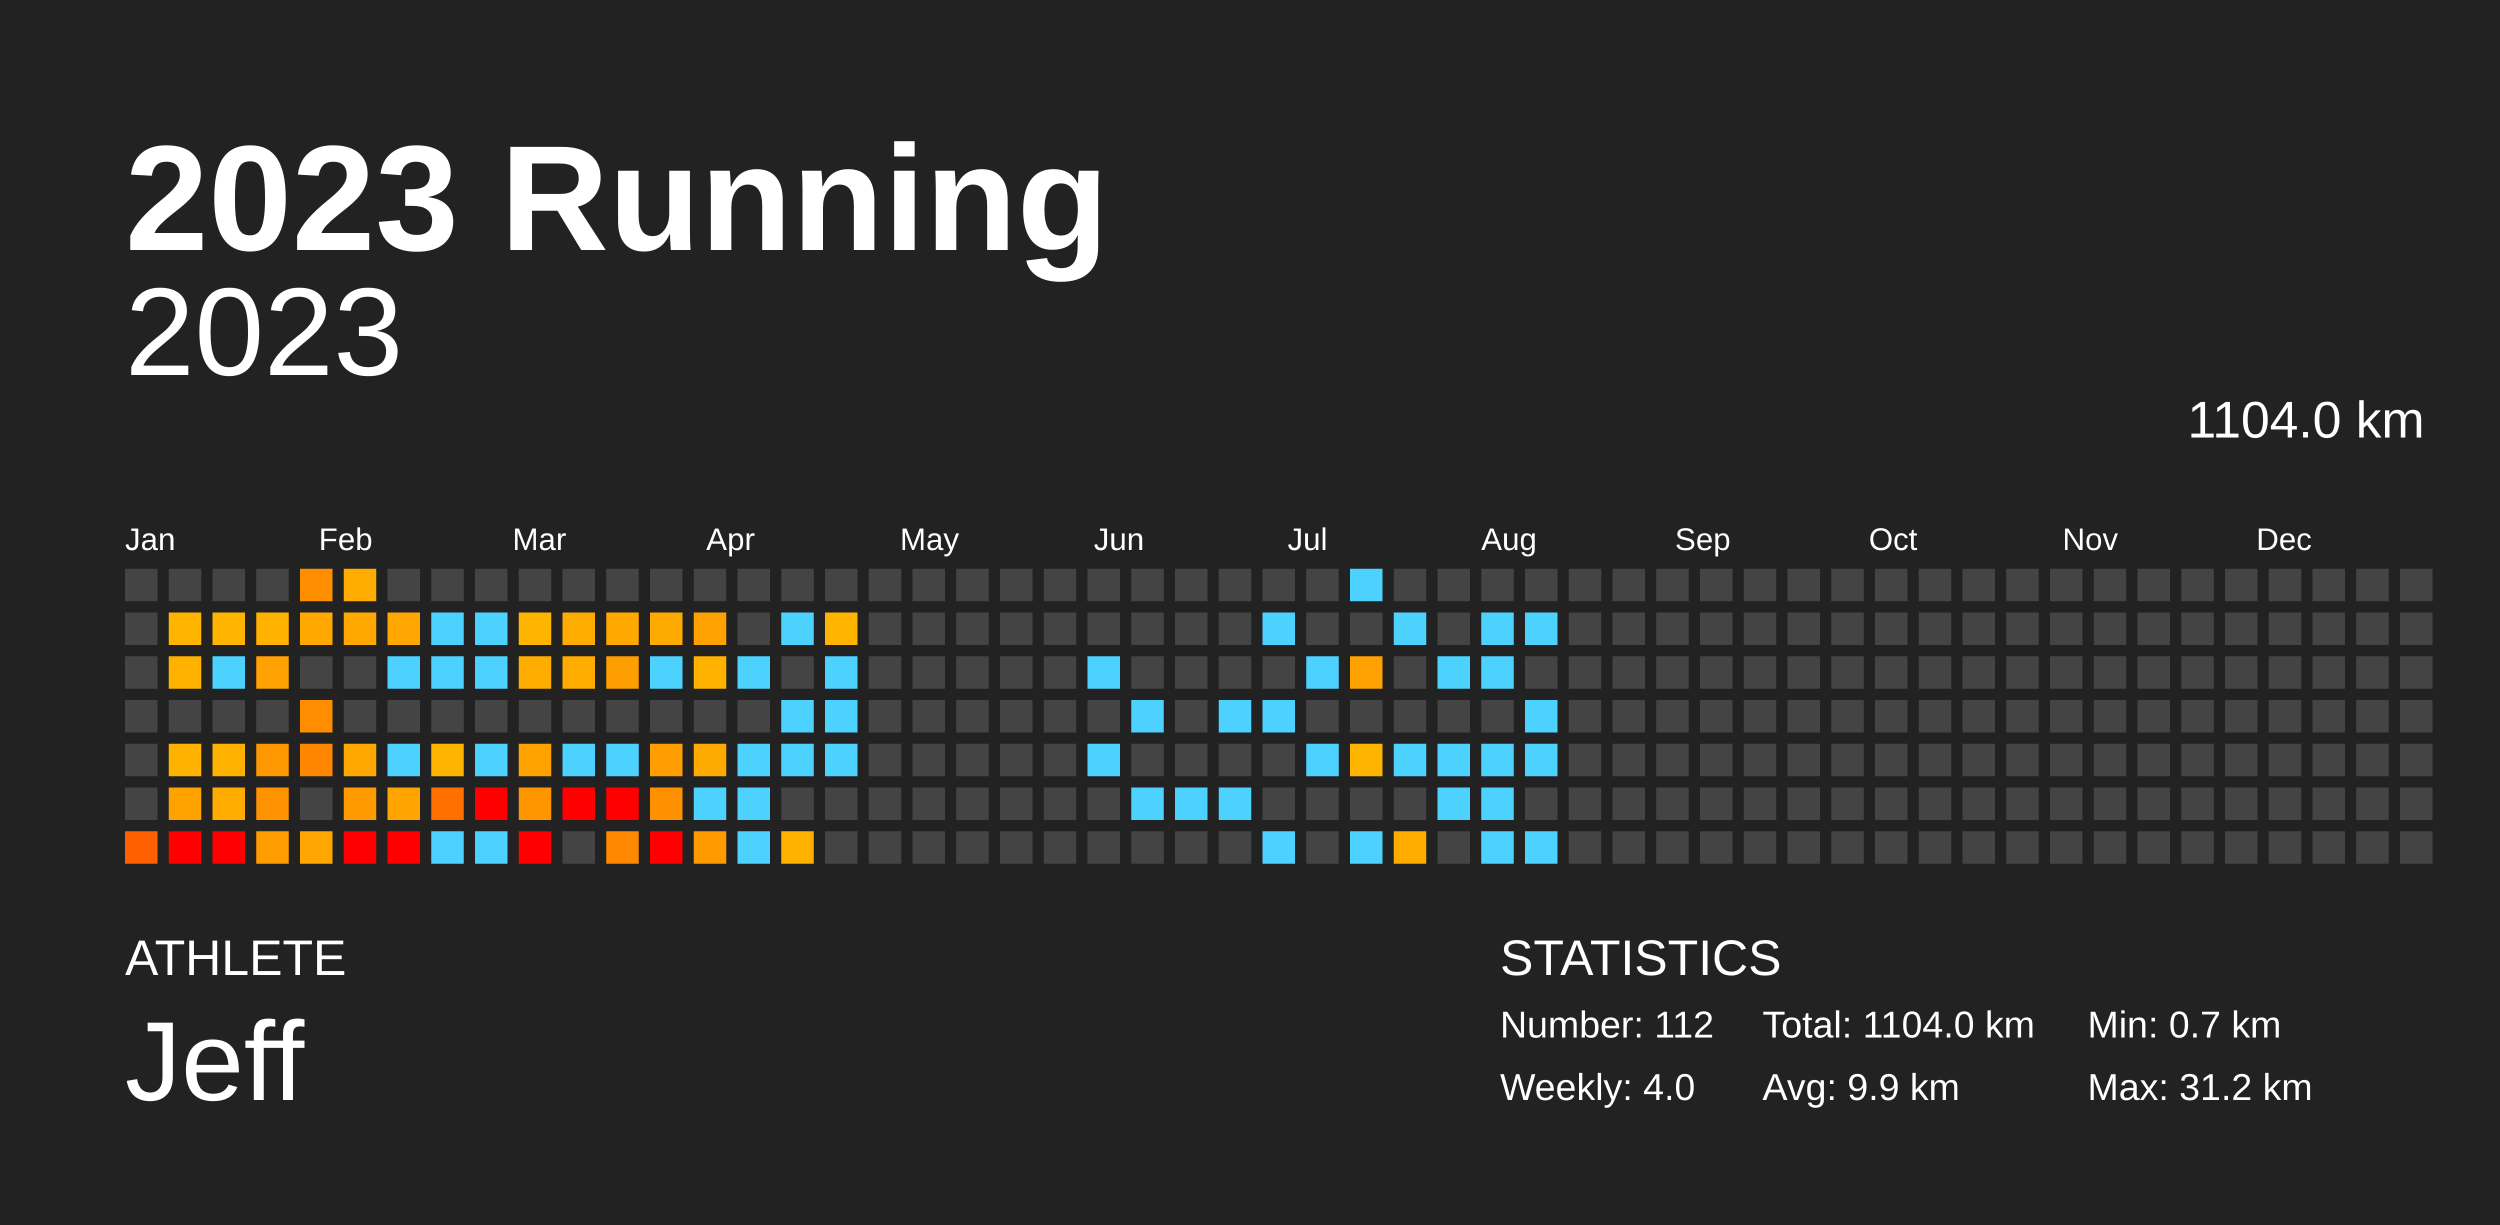
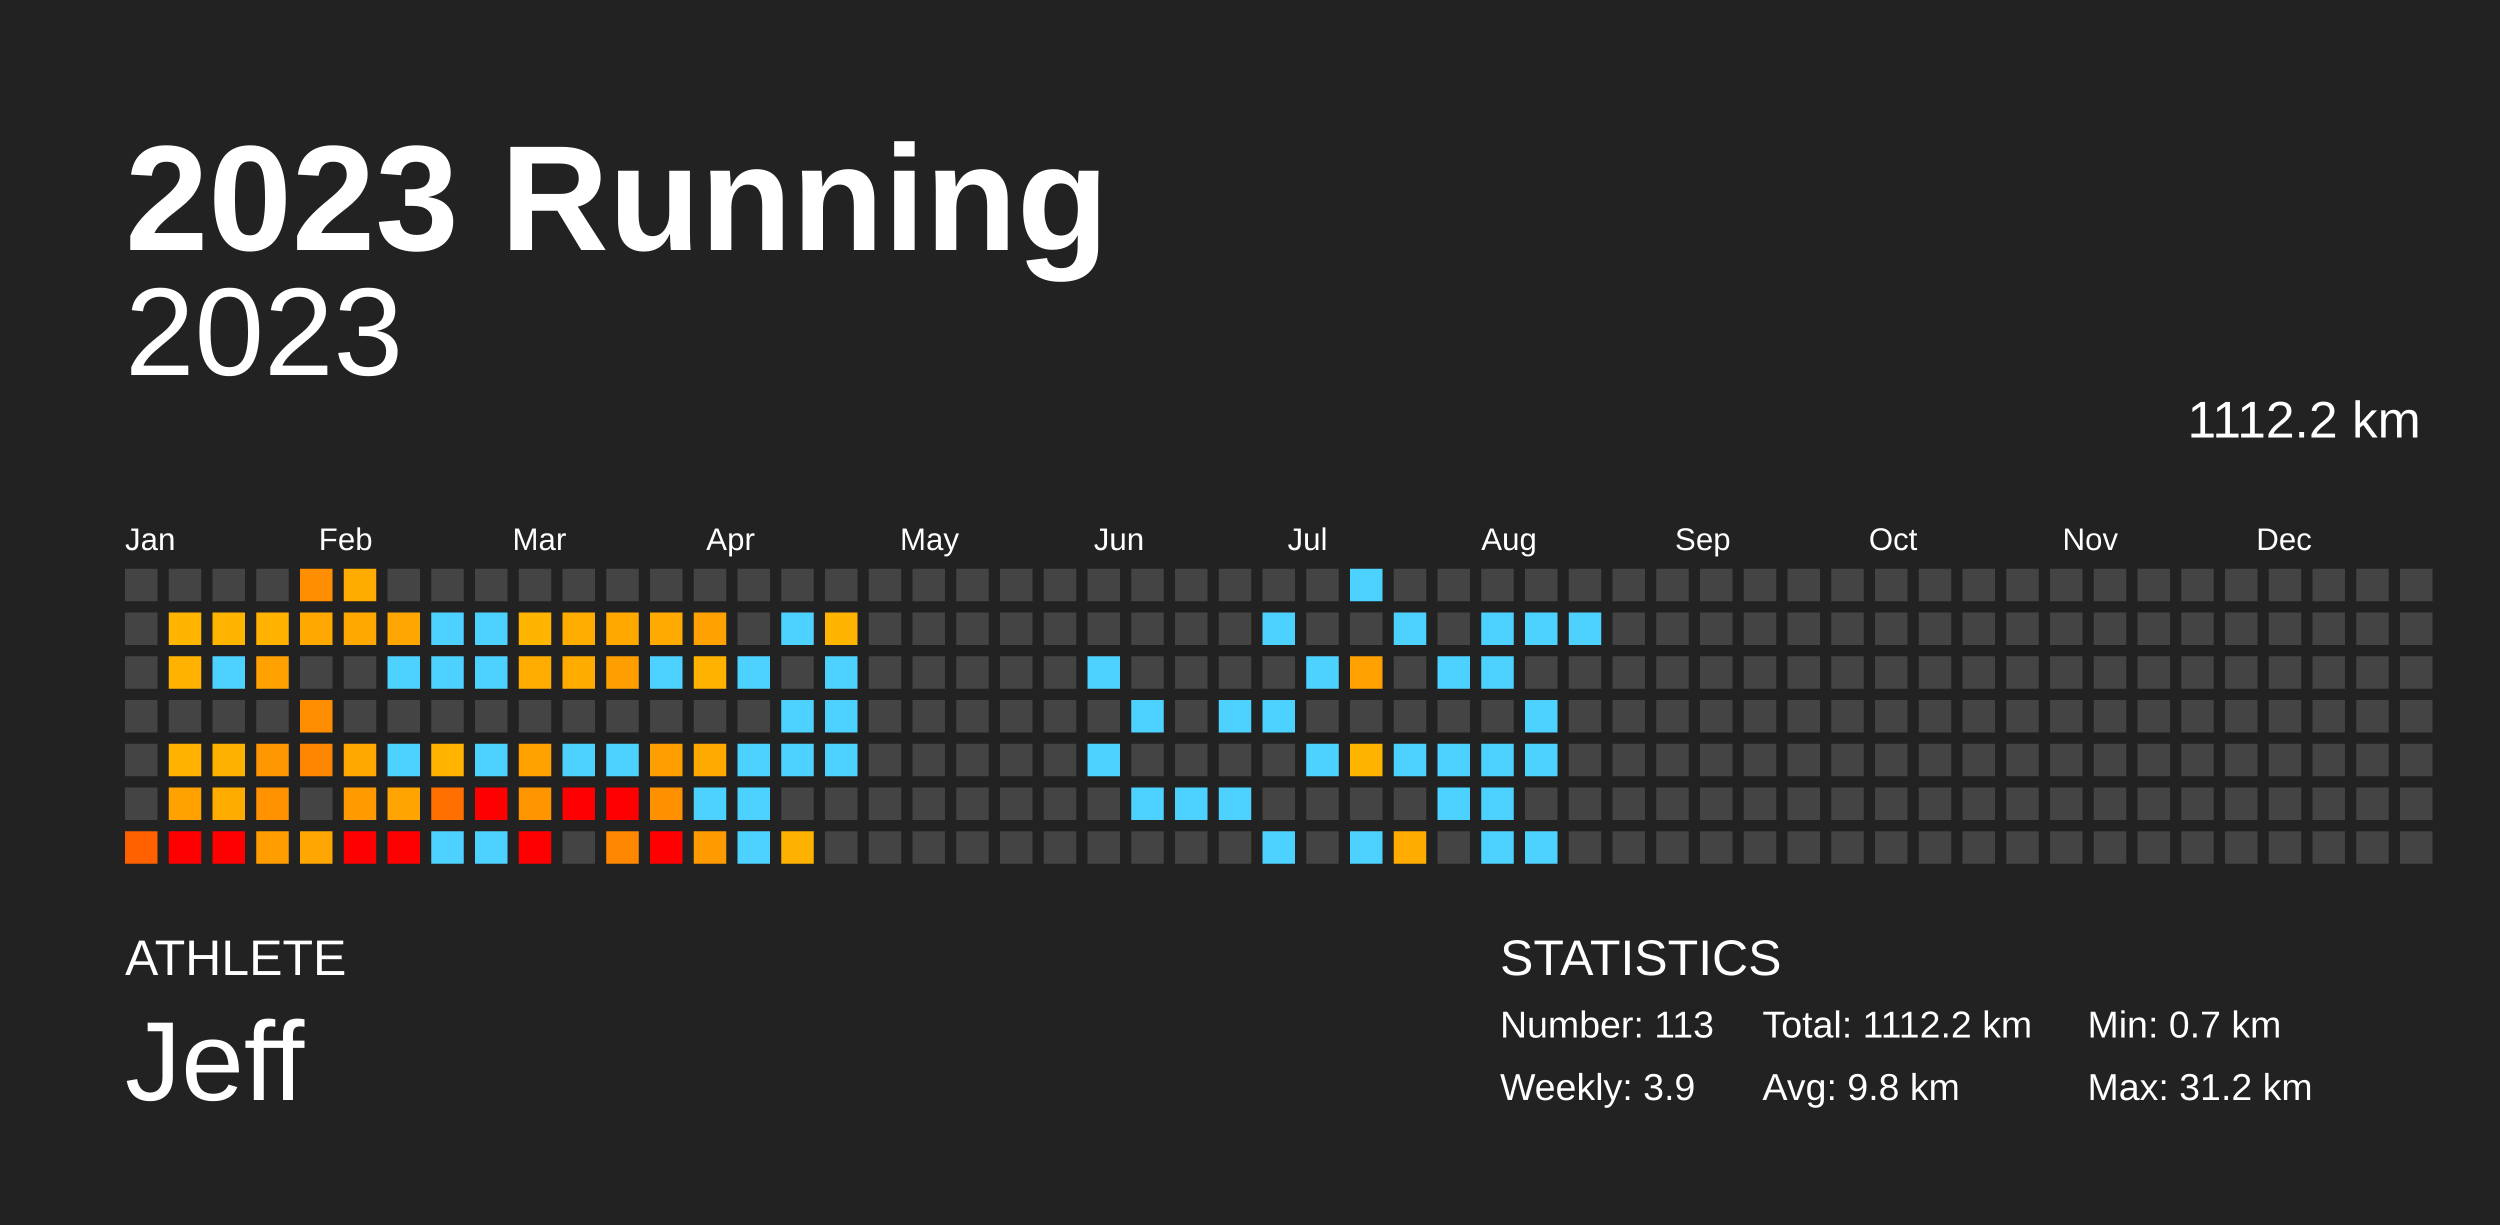
<svg xmlns="http://www.w3.org/2000/svg" baseProfile="full" height="98mm" version="1.1" viewBox="0,0,200,98" width="200mm">
  <defs />
  <rect fill="#222222" height="98" width="200" x="0" y="0" />
  <text fill="#FFFFFF" style="font-size:12px; font-family:Arial; font-weight:bold;" x="10" y="20">2023 Running</text>
  <text fill="#FFFFFF" style="font-size:4px; font-family:Arial" x="10" y="78">ATHLETE</text>
  <text fill="#FFFFFF" style="font-size:9px; font-family:Arial" x="10" y="88">Jeff</text>
  <text fill="#FFFFFF" style="font-size:4px; font-family:Arial" x="120" y="78">STATISTICS</text>
-   <text fill="#FFFFFF" style="font-size:3px; font-family:Arial" x="120" y="83">Number: 112</text>
-   <text fill="#FFFFFF" style="font-size:3px; font-family:Arial" x="120" y="88">Weekly: 4.0</text>
-   <text fill="#FFFFFF" style="font-size:3px; font-family:Arial" x="141" y="83">Total: 1104.0 km</text>
-   <text fill="#FFFFFF" style="font-size:3px; font-family:Arial" x="141" y="88">Avg: 9.9 km</text>
+   <text fill="#FFFFFF" style="font-size:3px; font-family:Arial" x="120" y="83">Number: 113</text>
+   <text fill="#FFFFFF" style="font-size:3px; font-family:Arial" x="120" y="88">Weekly: 3.9</text>
+   <text fill="#FFFFFF" style="font-size:3px; font-family:Arial" x="141" y="83">Total: 1112.2 km</text>
+   <text fill="#FFFFFF" style="font-size:3px; font-family:Arial" x="141" y="88">Avg: 9.8 km</text>
  <text fill="#FFFFFF" style="font-size:3px; font-family:Arial" x="167" y="83">Min: 0.7 km</text>
  <text fill="#FFFFFF" style="font-size:3px; font-family:Arial" x="167" y="88">Max: 31.2 km</text>
  <text alignment-baseline="hanging" fill="#FFFFFF" style="font-size:10.0px; font-family:Arial;" x="10" y="30">2023</text>
-   <text alignment-baseline="hanging" fill="#FFFFFF" style="font-size:4.125px; font-family:Arial;" x="175" y="35">1104.0 km</text>
+   <text alignment-baseline="hanging" fill="#FFFFFF" style="font-size:4.125px; font-family:Arial;" x="175" y="35">1112.2 km</text>
  <text fill="#FFFFFF" style="font-size:2.5px; font-family:Arial" x="10.0" y="44">Jan</text>
  <text fill="#FFFFFF" style="font-size:2.5px; font-family:Arial" x="25.5" y="44">Feb</text>
  <text fill="#FFFFFF" style="font-size:2.5px; font-family:Arial" x="41.0" y="44">Mar</text>
  <text fill="#FFFFFF" style="font-size:2.5px; font-family:Arial" x="56.5" y="44">Apr</text>
  <text fill="#FFFFFF" style="font-size:2.5px; font-family:Arial" x="72.0" y="44">May</text>
  <text fill="#FFFFFF" style="font-size:2.5px; font-family:Arial" x="87.5" y="44">Jun</text>
  <text fill="#FFFFFF" style="font-size:2.5px; font-family:Arial" x="103.0" y="44">Jul</text>
  <text fill="#FFFFFF" style="font-size:2.5px; font-family:Arial" x="118.5" y="44">Aug</text>
  <text fill="#FFFFFF" style="font-size:2.5px; font-family:Arial" x="134.0" y="44">Sep</text>
  <text fill="#FFFFFF" style="font-size:2.5px; font-family:Arial" x="149.5" y="44">Oct</text>
  <text fill="#FFFFFF" style="font-size:2.5px; font-family:Arial" x="165.0" y="44">Nov</text>
  <text fill="#FFFFFF" style="font-size:2.5px; font-family:Arial" x="180.5" y="44">Dec</text>
  <rect fill="#444444" height="2.6" width="2.6" x="10.0" y="45.5" />
  <rect fill="#444444" height="2.6" width="2.6" x="10.0" y="49.0" />
  <rect fill="#444444" height="2.6" width="2.6" x="10.0" y="52.5" />
  <rect fill="#444444" height="2.6" width="2.6" x="10.0" y="56.0" />
  <rect fill="#444444" height="2.6" width="2.6" x="10.0" y="59.5" />
  <rect fill="#444444" height="2.6" width="2.6" x="10.0" y="63.0" />
  <rect fill="#ff6100" height="2.6" width="2.6" x="10.0" y="66.5" />
  <rect fill="#444444" height="2.6" width="2.6" x="13.5" y="45.5" />
  <rect fill="#ffb400" height="2.6" width="2.6" x="13.5" y="49.0" />
  <rect fill="#ffb300" height="2.6" width="2.6" x="13.5" y="52.5" />
  <rect fill="#444444" height="2.6" width="2.6" x="13.5" y="56.0" />
  <rect fill="#ffb300" height="2.6" width="2.6" x="13.5" y="59.5" />
  <rect fill="#ffa200" height="2.6" width="2.6" x="13.5" y="63.0" />
  <rect fill="red" height="2.6" width="2.6" x="13.5" y="66.5" />
  <rect fill="#444444" height="2.6" width="2.6" x="17.0" y="45.5" />
  <rect fill="#ffb400" height="2.6" width="2.6" x="17.0" y="49.0" />
  <rect fill="#4dd2ff" height="2.6" width="2.6" x="17.0" y="52.5" />
  <rect fill="#444444" height="2.6" width="2.6" x="17.0" y="56.0" />
  <rect fill="#ffb100" height="2.6" width="2.6" x="17.0" y="59.5" />
  <rect fill="#ffab00" height="2.6" width="2.6" x="17.0" y="63.0" />
  <rect fill="red" height="2.6" width="2.6" x="17.0" y="66.5" />
  <rect fill="#444444" height="2.6" width="2.6" x="20.5" y="45.5" />
  <rect fill="#ffb200" height="2.6" width="2.6" x="20.5" y="49.0" />
  <rect fill="#ffa100" height="2.6" width="2.6" x="20.5" y="52.5" />
  <rect fill="#444444" height="2.6" width="2.6" x="20.5" y="56.0" />
  <rect fill="#ff9700" height="2.6" width="2.6" x="20.5" y="59.5" />
  <rect fill="#ff9200" height="2.6" width="2.6" x="20.5" y="63.0" />
  <rect fill="#ff9d00" height="2.6" width="2.6" x="20.5" y="66.5" />
  <rect fill="#ff8f00" height="2.6" width="2.6" x="24.0" y="45.5" />
  <rect fill="#ffa800" height="2.6" width="2.6" x="24.0" y="49.0" />
  <rect fill="#444444" height="2.6" width="2.6" x="24.0" y="52.5" />
  <rect fill="#ff8d00" height="2.6" width="2.6" x="24.0" y="56.0" />
  <rect fill="#ff8600" height="2.6" width="2.6" x="24.0" y="59.5" />
  <rect fill="#444444" height="2.6" width="2.6" x="24.0" y="63.0" />
  <rect fill="#ffa600" height="2.6" width="2.6" x="24.0" y="66.5" />
  <rect fill="#ffab00" height="2.6" width="2.6" x="27.5" y="45.5" />
  <rect fill="#ffa800" height="2.6" width="2.6" x="27.5" y="49.0" />
  <rect fill="#444444" height="2.6" width="2.6" x="27.5" y="52.5" />
  <rect fill="#444444" height="2.6" width="2.6" x="27.5" y="56.0" />
  <rect fill="#ffa900" height="2.6" width="2.6" x="27.5" y="59.5" />
  <rect fill="#ff9b00" height="2.6" width="2.6" x="27.5" y="63.0" />
  <rect fill="red" height="2.6" width="2.6" x="27.5" y="66.5" />
  <rect fill="#444444" height="2.6" width="2.6" x="31.0" y="45.5" />
  <rect fill="#ffa600" height="2.6" width="2.6" x="31.0" y="49.0" />
  <rect fill="#4dd2ff" height="2.6" width="2.6" x="31.0" y="52.5" />
  <rect fill="#444444" height="2.6" width="2.6" x="31.0" y="56.0" />
  <rect fill="#4dd2ff" height="2.6" width="2.6" x="31.0" y="59.5" />
  <rect fill="#ffa400" height="2.6" width="2.6" x="31.0" y="63.0" />
  <rect fill="red" height="2.6" width="2.6" x="31.0" y="66.5" />
  <rect fill="#444444" height="2.6" width="2.6" x="34.5" y="45.5" />
  <rect fill="#4dd2ff" height="2.6" width="2.6" x="34.5" y="49.0" />
  <rect fill="#4dd2ff" height="2.6" width="2.6" x="34.5" y="52.5" />
  <rect fill="#444444" height="2.6" width="2.6" x="34.5" y="56.0" />
  <rect fill="#ffb500" height="2.6" width="2.6" x="34.5" y="59.5" />
  <rect fill="#ff7000" height="2.6" width="2.6" x="34.5" y="63.0" />
  <rect fill="#4dd2ff" height="2.6" width="2.6" x="34.5" y="66.5" />
  <rect fill="#444444" height="2.6" width="2.6" x="38.0" y="45.5" />
  <rect fill="#4dd2ff" height="2.6" width="2.6" x="38.0" y="49.0" />
  <rect fill="#4dd2ff" height="2.6" width="2.6" x="38.0" y="52.5" />
  <rect fill="#444444" height="2.6" width="2.6" x="38.0" y="56.0" />
  <rect fill="#4dd2ff" height="2.6" width="2.6" x="38.0" y="59.5" />
  <rect fill="red" height="2.6" width="2.6" x="38.0" y="63.0" />
  <rect fill="#4dd2ff" height="2.6" width="2.6" x="38.0" y="66.5" />
  <rect fill="#444444" height="2.6" width="2.6" x="41.5" y="45.5" />
  <rect fill="#ffb400" height="2.6" width="2.6" x="41.5" y="49.0" />
  <rect fill="#ffac00" height="2.6" width="2.6" x="41.5" y="52.5" />
  <rect fill="#444444" height="2.6" width="2.6" x="41.5" y="56.0" />
  <rect fill="#ffa200" height="2.6" width="2.6" x="41.5" y="59.5" />
  <rect fill="#ff9600" height="2.6" width="2.6" x="41.5" y="63.0" />
  <rect fill="red" height="2.6" width="2.6" x="41.5" y="66.5" />
  <rect fill="#444444" height="2.6" width="2.6" x="45.0" y="45.5" />
  <rect fill="#ffac00" height="2.6" width="2.6" x="45.0" y="49.0" />
  <rect fill="#ffab00" height="2.6" width="2.6" x="45.0" y="52.5" />
  <rect fill="#444444" height="2.6" width="2.6" x="45.0" y="56.0" />
  <rect fill="#4dd2ff" height="2.6" width="2.6" x="45.0" y="59.5" />
  <rect fill="red" height="2.6" width="2.6" x="45.0" y="63.0" />
  <rect fill="#444444" height="2.6" width="2.6" x="45.0" y="66.5" />
  <rect fill="#444444" height="2.6" width="2.6" x="48.5" y="45.5" />
  <rect fill="#ffa800" height="2.6" width="2.6" x="48.5" y="49.0" />
  <rect fill="#ff9e00" height="2.6" width="2.6" x="48.5" y="52.5" />
  <rect fill="#444444" height="2.6" width="2.6" x="48.5" y="56.0" />
  <rect fill="#4dd2ff" height="2.6" width="2.6" x="48.5" y="59.5" />
  <rect fill="red" height="2.6" width="2.6" x="48.5" y="63.0" />
  <rect fill="#ff8800" height="2.6" width="2.6" x="48.5" y="66.5" />
  <rect fill="#444444" height="2.6" width="2.6" x="52.0" y="45.5" />
  <rect fill="#ffaa00" height="2.6" width="2.6" x="52.0" y="49.0" />
  <rect fill="#4dd2ff" height="2.6" width="2.6" x="52.0" y="52.5" />
  <rect fill="#444444" height="2.6" width="2.6" x="52.0" y="56.0" />
  <rect fill="#ff9e00" height="2.6" width="2.6" x="52.0" y="59.5" />
  <rect fill="#ff9000" height="2.6" width="2.6" x="52.0" y="63.0" />
  <rect fill="red" height="2.6" width="2.6" x="52.0" y="66.5" />
  <rect fill="#444444" height="2.6" width="2.6" x="55.5" y="45.5" />
  <rect fill="#ffa100" height="2.6" width="2.6" x="55.5" y="49.0" />
  <rect fill="#ffb200" height="2.6" width="2.6" x="55.5" y="52.5" />
  <rect fill="#444444" height="2.6" width="2.6" x="55.5" y="56.0" />
  <rect fill="#ffaa00" height="2.6" width="2.6" x="55.5" y="59.5" />
  <rect fill="#4dd2ff" height="2.6" width="2.6" x="55.5" y="63.0" />
  <rect fill="#ff9a00" height="2.6" width="2.6" x="55.5" y="66.5" />
  <rect fill="#444444" height="2.6" width="2.6" x="59.0" y="45.5" />
  <rect fill="#444444" height="2.6" width="2.6" x="59.0" y="49.0" />
  <rect fill="#4dd2ff" height="2.6" width="2.6" x="59.0" y="52.5" />
  <rect fill="#444444" height="2.6" width="2.6" x="59.0" y="56.0" />
  <rect fill="#4dd2ff" height="2.6" width="2.6" x="59.0" y="59.5" />
  <rect fill="#4dd2ff" height="2.6" width="2.6" x="59.0" y="63.0" />
  <rect fill="#4dd2ff" height="2.6" width="2.6" x="59.0" y="66.5" />
  <rect fill="#444444" height="2.6" width="2.6" x="62.5" y="45.5" />
  <rect fill="#4dd2ff" height="2.6" width="2.6" x="62.5" y="49.0" />
  <rect fill="#444444" height="2.6" width="2.6" x="62.5" y="52.5" />
  <rect fill="#4dd2ff" height="2.6" width="2.6" x="62.5" y="56.0" />
  <rect fill="#4dd2ff" height="2.6" width="2.6" x="62.5" y="59.5" />
  <rect fill="#444444" height="2.6" width="2.6" x="62.5" y="63.0" />
  <rect fill="#ffb100" height="2.6" width="2.6" x="62.5" y="66.5" />
  <rect fill="#444444" height="2.6" width="2.6" x="66.0" y="45.5" />
  <rect fill="#ffb400" height="2.6" width="2.6" x="66.0" y="49.0" />
  <rect fill="#4dd2ff" height="2.6" width="2.6" x="66.0" y="52.5" />
  <rect fill="#4dd2ff" height="2.6" width="2.6" x="66.0" y="56.0" />
  <rect fill="#4dd2ff" height="2.6" width="2.6" x="66.0" y="59.5" />
  <rect fill="#444444" height="2.6" width="2.6" x="66.0" y="63.0" />
  <rect fill="#444444" height="2.6" width="2.6" x="66.0" y="66.5" />
  <rect fill="#444444" height="2.6" width="2.6" x="69.5" y="45.5" />
  <rect fill="#444444" height="2.6" width="2.6" x="69.5" y="49.0" />
  <rect fill="#444444" height="2.6" width="2.6" x="69.5" y="52.5" />
  <rect fill="#444444" height="2.6" width="2.6" x="69.5" y="56.0" />
  <rect fill="#444444" height="2.6" width="2.6" x="69.5" y="59.5" />
  <rect fill="#444444" height="2.6" width="2.6" x="69.5" y="63.0" />
  <rect fill="#444444" height="2.6" width="2.6" x="69.5" y="66.5" />
  <rect fill="#444444" height="2.6" width="2.6" x="73.0" y="45.5" />
  <rect fill="#444444" height="2.6" width="2.6" x="73.0" y="49.0" />
  <rect fill="#444444" height="2.6" width="2.6" x="73.0" y="52.5" />
  <rect fill="#444444" height="2.6" width="2.6" x="73.0" y="56.0" />
  <rect fill="#444444" height="2.6" width="2.6" x="73.0" y="59.5" />
  <rect fill="#444444" height="2.6" width="2.6" x="73.0" y="63.0" />
  <rect fill="#444444" height="2.6" width="2.6" x="73.0" y="66.5" />
  <rect fill="#444444" height="2.6" width="2.6" x="76.5" y="45.5" />
  <rect fill="#444444" height="2.6" width="2.6" x="76.5" y="49.0" />
  <rect fill="#444444" height="2.6" width="2.6" x="76.5" y="52.5" />
  <rect fill="#444444" height="2.6" width="2.6" x="76.5" y="56.0" />
  <rect fill="#444444" height="2.6" width="2.6" x="76.5" y="59.5" />
  <rect fill="#444444" height="2.6" width="2.6" x="76.5" y="63.0" />
  <rect fill="#444444" height="2.6" width="2.6" x="76.5" y="66.5" />
  <rect fill="#444444" height="2.6" width="2.6" x="80.0" y="45.5" />
  <rect fill="#444444" height="2.6" width="2.6" x="80.0" y="49.0" />
  <rect fill="#444444" height="2.6" width="2.6" x="80.0" y="52.5" />
  <rect fill="#444444" height="2.6" width="2.6" x="80.0" y="56.0" />
  <rect fill="#444444" height="2.6" width="2.6" x="80.0" y="59.5" />
  <rect fill="#444444" height="2.6" width="2.6" x="80.0" y="63.0" />
  <rect fill="#444444" height="2.6" width="2.6" x="80.0" y="66.5" />
  <rect fill="#444444" height="2.6" width="2.6" x="83.5" y="45.5" />
  <rect fill="#444444" height="2.6" width="2.6" x="83.5" y="49.0" />
  <rect fill="#444444" height="2.6" width="2.6" x="83.5" y="52.5" />
  <rect fill="#444444" height="2.6" width="2.6" x="83.5" y="56.0" />
  <rect fill="#444444" height="2.6" width="2.6" x="83.5" y="59.5" />
  <rect fill="#444444" height="2.6" width="2.6" x="83.5" y="63.0" />
  <rect fill="#444444" height="2.6" width="2.6" x="83.5" y="66.5" />
  <rect fill="#444444" height="2.6" width="2.6" x="87.0" y="45.5" />
  <rect fill="#444444" height="2.6" width="2.6" x="87.0" y="49.0" />
  <rect fill="#4dd2ff" height="2.6" width="2.6" x="87.0" y="52.5" />
  <rect fill="#444444" height="2.6" width="2.6" x="87.0" y="56.0" />
  <rect fill="#4dd2ff" height="2.6" width="2.6" x="87.0" y="59.5" />
  <rect fill="#444444" height="2.6" width="2.6" x="87.0" y="63.0" />
  <rect fill="#444444" height="2.6" width="2.6" x="87.0" y="66.5" />
  <rect fill="#444444" height="2.6" width="2.6" x="90.5" y="45.5" />
  <rect fill="#444444" height="2.6" width="2.6" x="90.5" y="49.0" />
  <rect fill="#444444" height="2.6" width="2.6" x="90.5" y="52.5" />
  <rect fill="#4dd2ff" height="2.6" width="2.6" x="90.5" y="56.0" />
  <rect fill="#444444" height="2.6" width="2.6" x="90.5" y="59.5" />
  <rect fill="#4dd2ff" height="2.6" width="2.6" x="90.5" y="63.0" />
  <rect fill="#444444" height="2.6" width="2.6" x="90.5" y="66.5" />
  <rect fill="#444444" height="2.6" width="2.6" x="94.0" y="45.5" />
  <rect fill="#444444" height="2.6" width="2.6" x="94.0" y="49.0" />
  <rect fill="#444444" height="2.6" width="2.6" x="94.0" y="52.5" />
  <rect fill="#444444" height="2.6" width="2.6" x="94.0" y="56.0" />
  <rect fill="#444444" height="2.6" width="2.6" x="94.0" y="59.5" />
  <rect fill="#4dd2ff" height="2.6" width="2.6" x="94.0" y="63.0" />
  <rect fill="#444444" height="2.6" width="2.6" x="94.0" y="66.5" />
  <rect fill="#444444" height="2.6" width="2.6" x="97.5" y="45.5" />
  <rect fill="#444444" height="2.6" width="2.6" x="97.5" y="49.0" />
  <rect fill="#444444" height="2.6" width="2.6" x="97.5" y="52.5" />
  <rect fill="#4dd2ff" height="2.6" width="2.6" x="97.5" y="56.0" />
  <rect fill="#444444" height="2.6" width="2.6" x="97.5" y="59.5" />
  <rect fill="#4dd2ff" height="2.6" width="2.6" x="97.5" y="63.0" />
  <rect fill="#444444" height="2.6" width="2.6" x="97.5" y="66.5" />
  <rect fill="#444444" height="2.6" width="2.6" x="101.0" y="45.5" />
  <rect fill="#4dd2ff" height="2.6" width="2.6" x="101.0" y="49.0" />
  <rect fill="#444444" height="2.6" width="2.6" x="101.0" y="52.5" />
  <rect fill="#4dd2ff" height="2.6" width="2.6" x="101.0" y="56.0" />
  <rect fill="#444444" height="2.6" width="2.6" x="101.0" y="59.5" />
  <rect fill="#444444" height="2.6" width="2.6" x="101.0" y="63.0" />
  <rect fill="#4dd2ff" height="2.6" width="2.6" x="101.0" y="66.5" />
  <rect fill="#444444" height="2.6" width="2.6" x="104.5" y="45.5" />
  <rect fill="#444444" height="2.6" width="2.6" x="104.5" y="49.0" />
  <rect fill="#4dd2ff" height="2.6" width="2.6" x="104.5" y="52.5" />
  <rect fill="#444444" height="2.6" width="2.6" x="104.5" y="56.0" />
  <rect fill="#4dd2ff" height="2.6" width="2.6" x="104.5" y="59.5" />
  <rect fill="#444444" height="2.6" width="2.6" x="104.5" y="63.0" />
  <rect fill="#444444" height="2.6" width="2.6" x="104.5" y="66.5" />
  <rect fill="#4dd2ff" height="2.6" width="2.6" x="108.0" y="45.5" />
  <rect fill="#444444" height="2.6" width="2.6" x="108.0" y="49.0" />
  <rect fill="#ffa100" height="2.6" width="2.6" x="108.0" y="52.5" />
  <rect fill="#444444" height="2.6" width="2.6" x="108.0" y="56.0" />
  <rect fill="#ffb400" height="2.6" width="2.6" x="108.0" y="59.5" />
  <rect fill="#444444" height="2.6" width="2.6" x="108.0" y="63.0" />
  <rect fill="#4dd2ff" height="2.6" width="2.6" x="108.0" y="66.5" />
  <rect fill="#444444" height="2.6" width="2.6" x="111.5" y="45.5" />
  <rect fill="#4dd2ff" height="2.6" width="2.6" x="111.5" y="49.0" />
  <rect fill="#444444" height="2.6" width="2.6" x="111.5" y="52.5" />
  <rect fill="#444444" height="2.6" width="2.6" x="111.5" y="56.0" />
  <rect fill="#4dd2ff" height="2.6" width="2.6" x="111.5" y="59.5" />
  <rect fill="#444444" height="2.6" width="2.6" x="111.5" y="63.0" />
  <rect fill="#ffab00" height="2.6" width="2.6" x="111.5" y="66.5" />
  <rect fill="#444444" height="2.6" width="2.6" x="115.0" y="45.5" />
  <rect fill="#444444" height="2.6" width="2.6" x="115.0" y="49.0" />
  <rect fill="#4dd2ff" height="2.6" width="2.6" x="115.0" y="52.5" />
  <rect fill="#444444" height="2.6" width="2.6" x="115.0" y="56.0" />
  <rect fill="#4dd2ff" height="2.6" width="2.6" x="115.0" y="59.5" />
  <rect fill="#4dd2ff" height="2.6" width="2.6" x="115.0" y="63.0" />
  <rect fill="#444444" height="2.6" width="2.6" x="115.0" y="66.5" />
  <rect fill="#444444" height="2.6" width="2.6" x="118.5" y="45.5" />
  <rect fill="#4dd2ff" height="2.6" width="2.6" x="118.5" y="49.0" />
  <rect fill="#4dd2ff" height="2.6" width="2.6" x="118.5" y="52.5" />
  <rect fill="#444444" height="2.6" width="2.6" x="118.5" y="56.0" />
  <rect fill="#4dd2ff" height="2.6" width="2.6" x="118.5" y="59.5" />
  <rect fill="#4dd2ff" height="2.6" width="2.6" x="118.5" y="63.0" />
  <rect fill="#4dd2ff" height="2.6" width="2.6" x="118.5" y="66.5" />
  <rect fill="#444444" height="2.6" width="2.6" x="122.0" y="45.5" />
  <rect fill="#4dd2ff" height="2.6" width="2.6" x="122.0" y="49.0" />
  <rect fill="#444444" height="2.6" width="2.6" x="122.0" y="52.5" />
  <rect fill="#4dd2ff" height="2.6" width="2.6" x="122.0" y="56.0" />
  <rect fill="#4dd2ff" height="2.6" width="2.6" x="122.0" y="59.5" />
  <rect fill="#444444" height="2.6" width="2.6" x="122.0" y="63.0" />
  <rect fill="#4dd2ff" height="2.6" width="2.6" x="122.0" y="66.5" />
  <rect fill="#444444" height="2.6" width="2.6" x="125.5" y="45.5" />
-   <rect fill="#444444" height="2.6" width="2.6" x="125.5" y="49.0" />
+   <rect fill="#4dd2ff" height="2.6" width="2.6" x="125.5" y="49.0" />
  <rect fill="#444444" height="2.6" width="2.6" x="125.5" y="52.5" />
  <rect fill="#444444" height="2.6" width="2.6" x="125.5" y="56.0" />
  <rect fill="#444444" height="2.6" width="2.6" x="125.5" y="59.5" />
  <rect fill="#444444" height="2.6" width="2.6" x="125.5" y="63.0" />
  <rect fill="#444444" height="2.6" width="2.6" x="125.5" y="66.5" />
  <rect fill="#444444" height="2.6" width="2.6" x="129.0" y="45.5" />
  <rect fill="#444444" height="2.6" width="2.6" x="129.0" y="49.0" />
  <rect fill="#444444" height="2.6" width="2.6" x="129.0" y="52.5" />
  <rect fill="#444444" height="2.6" width="2.6" x="129.0" y="56.0" />
  <rect fill="#444444" height="2.6" width="2.6" x="129.0" y="59.5" />
  <rect fill="#444444" height="2.6" width="2.6" x="129.0" y="63.0" />
  <rect fill="#444444" height="2.6" width="2.6" x="129.0" y="66.5" />
  <rect fill="#444444" height="2.6" width="2.6" x="132.5" y="45.5" />
  <rect fill="#444444" height="2.6" width="2.6" x="132.5" y="49.0" />
  <rect fill="#444444" height="2.6" width="2.6" x="132.5" y="52.5" />
  <rect fill="#444444" height="2.6" width="2.6" x="132.5" y="56.0" />
  <rect fill="#444444" height="2.6" width="2.6" x="132.5" y="59.5" />
  <rect fill="#444444" height="2.6" width="2.6" x="132.5" y="63.0" />
  <rect fill="#444444" height="2.6" width="2.6" x="132.5" y="66.5" />
  <rect fill="#444444" height="2.6" width="2.6" x="136.0" y="45.5" />
  <rect fill="#444444" height="2.6" width="2.6" x="136.0" y="49.0" />
  <rect fill="#444444" height="2.6" width="2.6" x="136.0" y="52.5" />
  <rect fill="#444444" height="2.6" width="2.6" x="136.0" y="56.0" />
  <rect fill="#444444" height="2.6" width="2.6" x="136.0" y="59.5" />
  <rect fill="#444444" height="2.6" width="2.6" x="136.0" y="63.0" />
  <rect fill="#444444" height="2.6" width="2.6" x="136.0" y="66.5" />
  <rect fill="#444444" height="2.6" width="2.6" x="139.5" y="45.5" />
  <rect fill="#444444" height="2.6" width="2.6" x="139.5" y="49.0" />
  <rect fill="#444444" height="2.6" width="2.6" x="139.5" y="52.5" />
  <rect fill="#444444" height="2.6" width="2.6" x="139.5" y="56.0" />
  <rect fill="#444444" height="2.6" width="2.6" x="139.5" y="59.5" />
  <rect fill="#444444" height="2.6" width="2.6" x="139.5" y="63.0" />
  <rect fill="#444444" height="2.6" width="2.6" x="139.5" y="66.5" />
  <rect fill="#444444" height="2.6" width="2.6" x="143.0" y="45.5" />
  <rect fill="#444444" height="2.6" width="2.6" x="143.0" y="49.0" />
  <rect fill="#444444" height="2.6" width="2.6" x="143.0" y="52.5" />
  <rect fill="#444444" height="2.6" width="2.6" x="143.0" y="56.0" />
  <rect fill="#444444" height="2.6" width="2.6" x="143.0" y="59.5" />
  <rect fill="#444444" height="2.6" width="2.6" x="143.0" y="63.0" />
  <rect fill="#444444" height="2.6" width="2.6" x="143.0" y="66.5" />
  <rect fill="#444444" height="2.6" width="2.6" x="146.5" y="45.5" />
  <rect fill="#444444" height="2.6" width="2.6" x="146.5" y="49.0" />
  <rect fill="#444444" height="2.6" width="2.6" x="146.5" y="52.5" />
  <rect fill="#444444" height="2.6" width="2.6" x="146.5" y="56.0" />
  <rect fill="#444444" height="2.6" width="2.6" x="146.5" y="59.5" />
  <rect fill="#444444" height="2.6" width="2.6" x="146.5" y="63.0" />
  <rect fill="#444444" height="2.6" width="2.6" x="146.5" y="66.5" />
  <rect fill="#444444" height="2.6" width="2.6" x="150.0" y="45.5" />
  <rect fill="#444444" height="2.6" width="2.6" x="150.0" y="49.0" />
  <rect fill="#444444" height="2.6" width="2.6" x="150.0" y="52.5" />
  <rect fill="#444444" height="2.6" width="2.6" x="150.0" y="56.0" />
  <rect fill="#444444" height="2.6" width="2.6" x="150.0" y="59.5" />
  <rect fill="#444444" height="2.6" width="2.6" x="150.0" y="63.0" />
  <rect fill="#444444" height="2.6" width="2.6" x="150.0" y="66.5" />
  <rect fill="#444444" height="2.6" width="2.6" x="153.5" y="45.5" />
  <rect fill="#444444" height="2.6" width="2.6" x="153.5" y="49.0" />
  <rect fill="#444444" height="2.6" width="2.6" x="153.5" y="52.5" />
  <rect fill="#444444" height="2.6" width="2.6" x="153.5" y="56.0" />
  <rect fill="#444444" height="2.6" width="2.6" x="153.5" y="59.5" />
  <rect fill="#444444" height="2.6" width="2.6" x="153.5" y="63.0" />
  <rect fill="#444444" height="2.6" width="2.6" x="153.5" y="66.5" />
  <rect fill="#444444" height="2.6" width="2.6" x="157.0" y="45.5" />
  <rect fill="#444444" height="2.6" width="2.6" x="157.0" y="49.0" />
  <rect fill="#444444" height="2.6" width="2.6" x="157.0" y="52.5" />
  <rect fill="#444444" height="2.6" width="2.6" x="157.0" y="56.0" />
  <rect fill="#444444" height="2.6" width="2.6" x="157.0" y="59.5" />
  <rect fill="#444444" height="2.6" width="2.6" x="157.0" y="63.0" />
  <rect fill="#444444" height="2.6" width="2.6" x="157.0" y="66.5" />
  <rect fill="#444444" height="2.6" width="2.6" x="160.5" y="45.5" />
  <rect fill="#444444" height="2.6" width="2.6" x="160.5" y="49.0" />
  <rect fill="#444444" height="2.6" width="2.6" x="160.5" y="52.5" />
  <rect fill="#444444" height="2.6" width="2.6" x="160.5" y="56.0" />
  <rect fill="#444444" height="2.6" width="2.6" x="160.5" y="59.5" />
  <rect fill="#444444" height="2.6" width="2.6" x="160.5" y="63.0" />
  <rect fill="#444444" height="2.6" width="2.6" x="160.5" y="66.5" />
  <rect fill="#444444" height="2.6" width="2.6" x="164.0" y="45.5" />
  <rect fill="#444444" height="2.6" width="2.6" x="164.0" y="49.0" />
  <rect fill="#444444" height="2.6" width="2.6" x="164.0" y="52.5" />
  <rect fill="#444444" height="2.6" width="2.6" x="164.0" y="56.0" />
  <rect fill="#444444" height="2.6" width="2.6" x="164.0" y="59.5" />
  <rect fill="#444444" height="2.6" width="2.6" x="164.0" y="63.0" />
  <rect fill="#444444" height="2.6" width="2.6" x="164.0" y="66.5" />
  <rect fill="#444444" height="2.6" width="2.6" x="167.5" y="45.5" />
  <rect fill="#444444" height="2.6" width="2.6" x="167.5" y="49.0" />
  <rect fill="#444444" height="2.6" width="2.6" x="167.5" y="52.5" />
  <rect fill="#444444" height="2.6" width="2.6" x="167.5" y="56.0" />
  <rect fill="#444444" height="2.6" width="2.6" x="167.5" y="59.5" />
  <rect fill="#444444" height="2.6" width="2.6" x="167.5" y="63.0" />
  <rect fill="#444444" height="2.6" width="2.6" x="167.5" y="66.5" />
  <rect fill="#444444" height="2.6" width="2.6" x="171.0" y="45.5" />
  <rect fill="#444444" height="2.6" width="2.6" x="171.0" y="49.0" />
  <rect fill="#444444" height="2.6" width="2.6" x="171.0" y="52.5" />
  <rect fill="#444444" height="2.6" width="2.6" x="171.0" y="56.0" />
  <rect fill="#444444" height="2.6" width="2.6" x="171.0" y="59.5" />
  <rect fill="#444444" height="2.6" width="2.6" x="171.0" y="63.0" />
  <rect fill="#444444" height="2.6" width="2.6" x="171.0" y="66.5" />
  <rect fill="#444444" height="2.6" width="2.6" x="174.5" y="45.5" />
  <rect fill="#444444" height="2.6" width="2.6" x="174.5" y="49.0" />
  <rect fill="#444444" height="2.6" width="2.6" x="174.5" y="52.5" />
  <rect fill="#444444" height="2.6" width="2.6" x="174.5" y="56.0" />
  <rect fill="#444444" height="2.6" width="2.6" x="174.5" y="59.5" />
  <rect fill="#444444" height="2.6" width="2.6" x="174.5" y="63.0" />
  <rect fill="#444444" height="2.6" width="2.6" x="174.5" y="66.5" />
  <rect fill="#444444" height="2.6" width="2.6" x="178.0" y="45.5" />
  <rect fill="#444444" height="2.6" width="2.6" x="178.0" y="49.0" />
  <rect fill="#444444" height="2.6" width="2.6" x="178.0" y="52.5" />
  <rect fill="#444444" height="2.6" width="2.6" x="178.0" y="56.0" />
  <rect fill="#444444" height="2.6" width="2.6" x="178.0" y="59.5" />
  <rect fill="#444444" height="2.6" width="2.6" x="178.0" y="63.0" />
  <rect fill="#444444" height="2.6" width="2.6" x="178.0" y="66.5" />
  <rect fill="#444444" height="2.6" width="2.6" x="181.5" y="45.5" />
  <rect fill="#444444" height="2.6" width="2.6" x="181.5" y="49.0" />
  <rect fill="#444444" height="2.6" width="2.6" x="181.5" y="52.5" />
  <rect fill="#444444" height="2.6" width="2.6" x="181.5" y="56.0" />
  <rect fill="#444444" height="2.6" width="2.6" x="181.5" y="59.5" />
  <rect fill="#444444" height="2.6" width="2.6" x="181.5" y="63.0" />
  <rect fill="#444444" height="2.6" width="2.6" x="181.5" y="66.5" />
  <rect fill="#444444" height="2.6" width="2.6" x="185.0" y="45.5" />
  <rect fill="#444444" height="2.6" width="2.6" x="185.0" y="49.0" />
  <rect fill="#444444" height="2.6" width="2.6" x="185.0" y="52.5" />
  <rect fill="#444444" height="2.6" width="2.6" x="185.0" y="56.0" />
  <rect fill="#444444" height="2.6" width="2.6" x="185.0" y="59.5" />
  <rect fill="#444444" height="2.6" width="2.6" x="185.0" y="63.0" />
  <rect fill="#444444" height="2.6" width="2.6" x="185.0" y="66.5" />
  <rect fill="#444444" height="2.6" width="2.6" x="188.5" y="45.5" />
  <rect fill="#444444" height="2.6" width="2.6" x="188.5" y="49.0" />
  <rect fill="#444444" height="2.6" width="2.6" x="188.5" y="52.5" />
  <rect fill="#444444" height="2.6" width="2.6" x="188.5" y="56.0" />
  <rect fill="#444444" height="2.6" width="2.6" x="188.5" y="59.5" />
  <rect fill="#444444" height="2.6" width="2.6" x="188.5" y="63.0" />
  <rect fill="#444444" height="2.6" width="2.6" x="188.5" y="66.5" />
  <rect fill="#444444" height="2.6" width="2.6" x="192.0" y="45.5" />
  <rect fill="#444444" height="2.6" width="2.6" x="192.0" y="49.0" />
  <rect fill="#444444" height="2.6" width="2.6" x="192.0" y="52.5" />
  <rect fill="#444444" height="2.6" width="2.6" x="192.0" y="56.0" />
  <rect fill="#444444" height="2.6" width="2.6" x="192.0" y="59.5" />
  <rect fill="#444444" height="2.6" width="2.6" x="192.0" y="63.0" />
  <rect fill="#444444" height="2.6" width="2.6" x="192.0" y="66.5" />
</svg>
